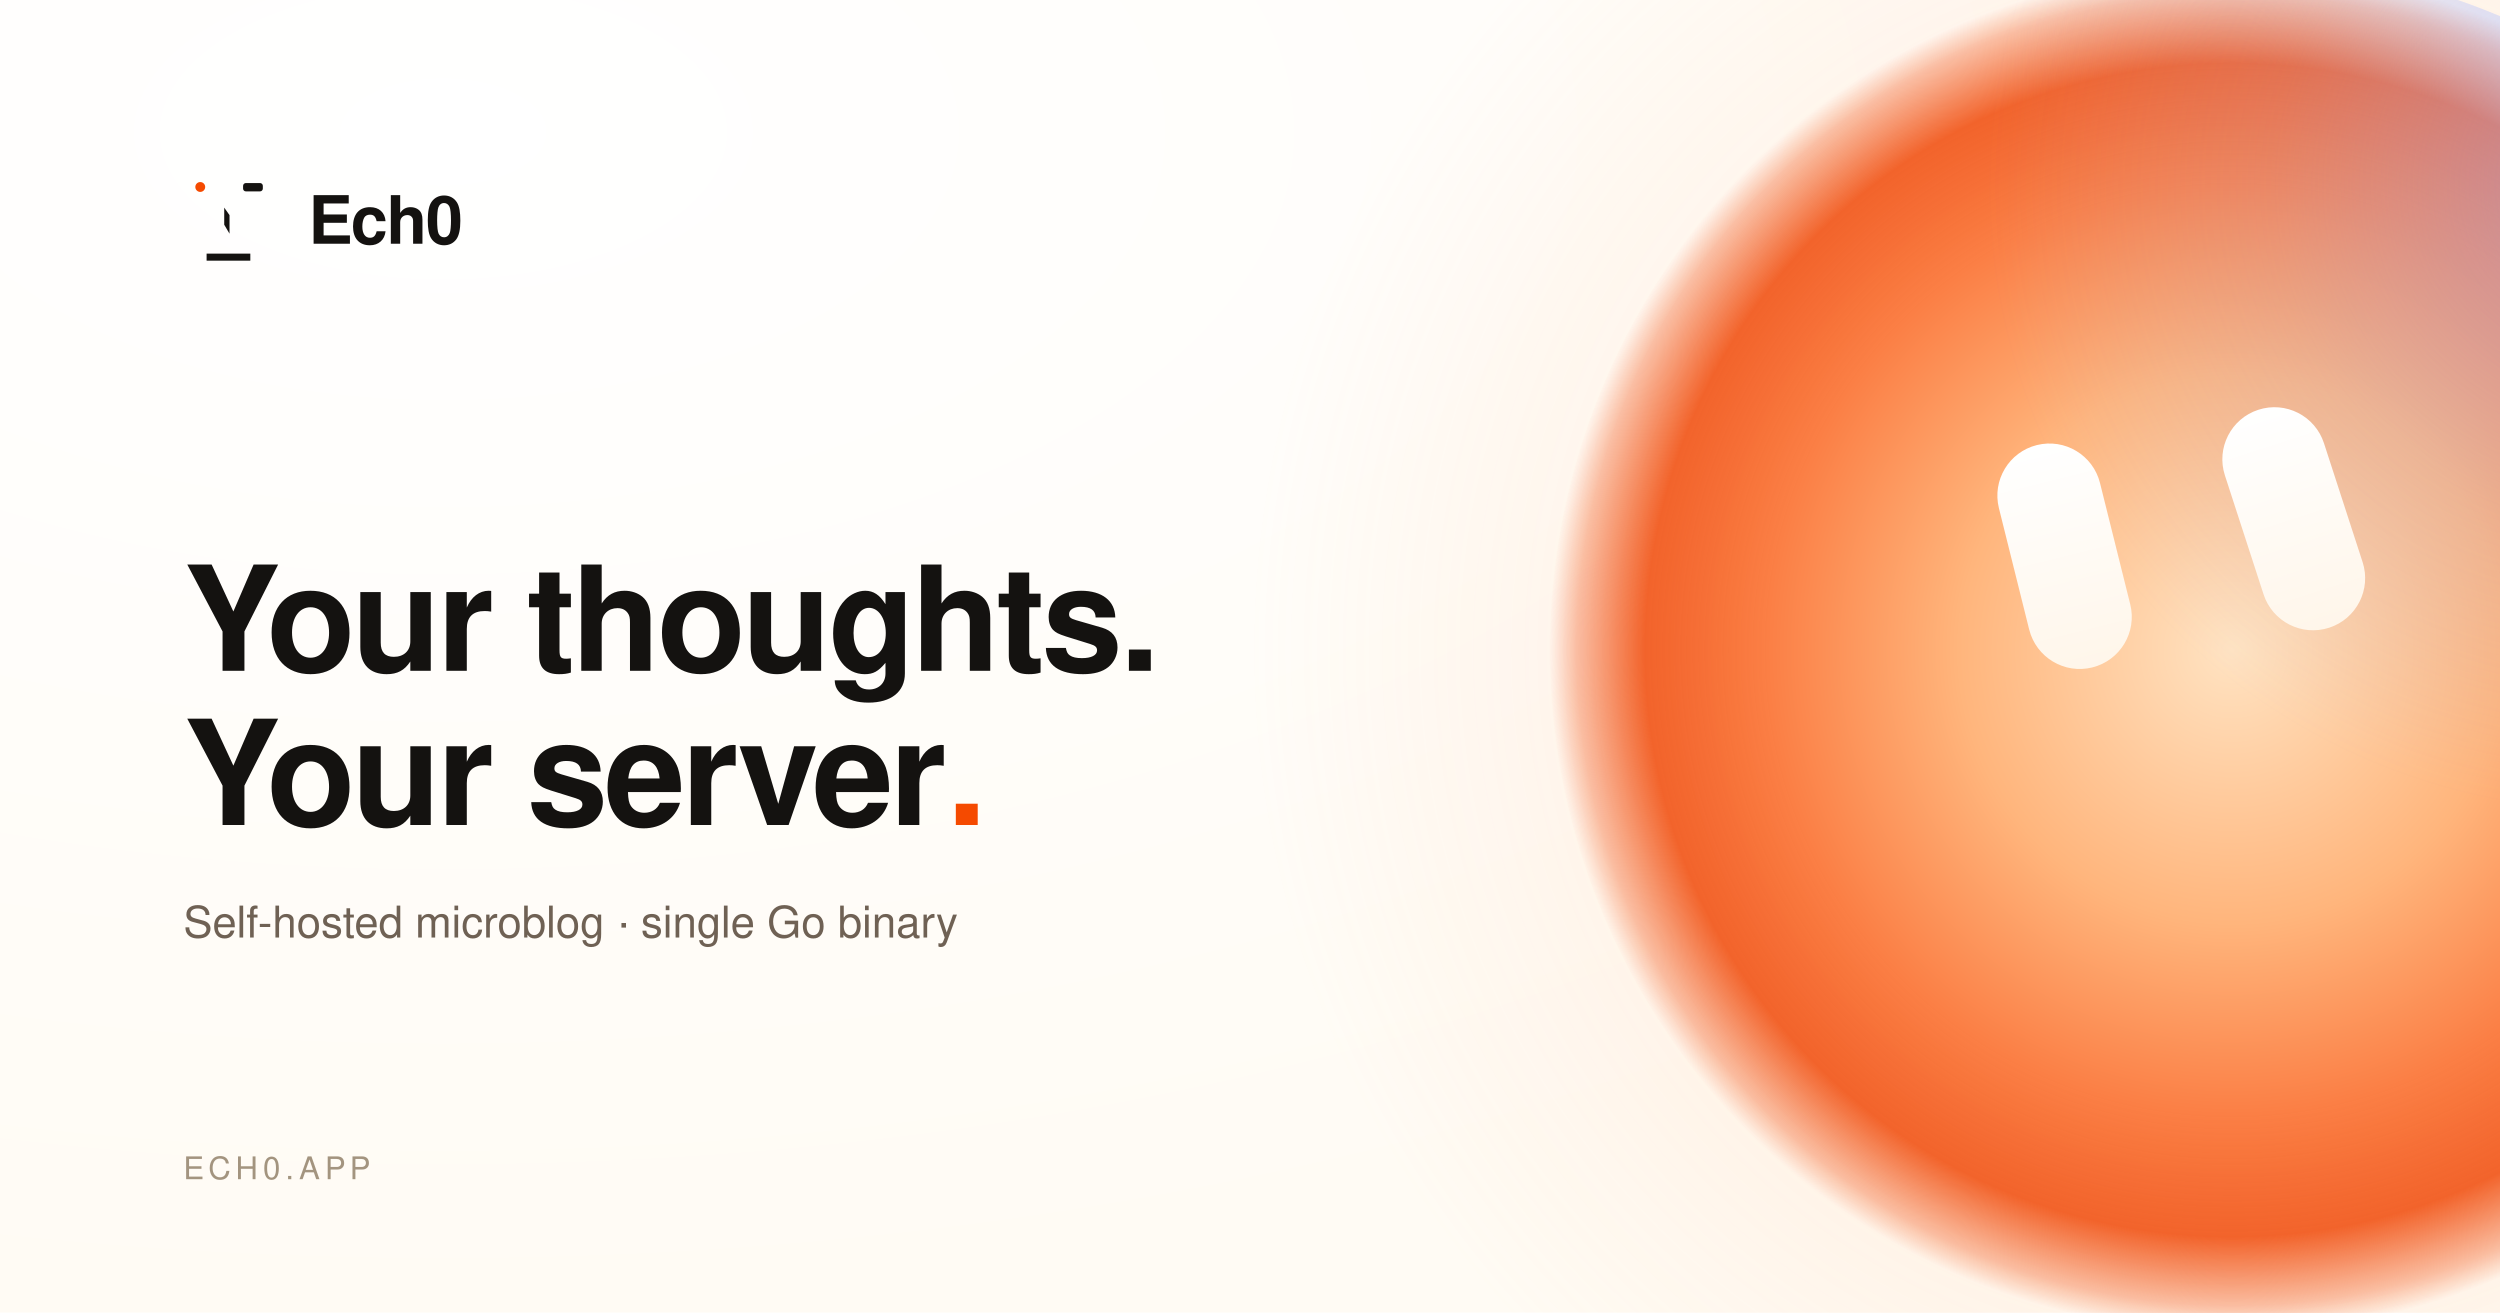
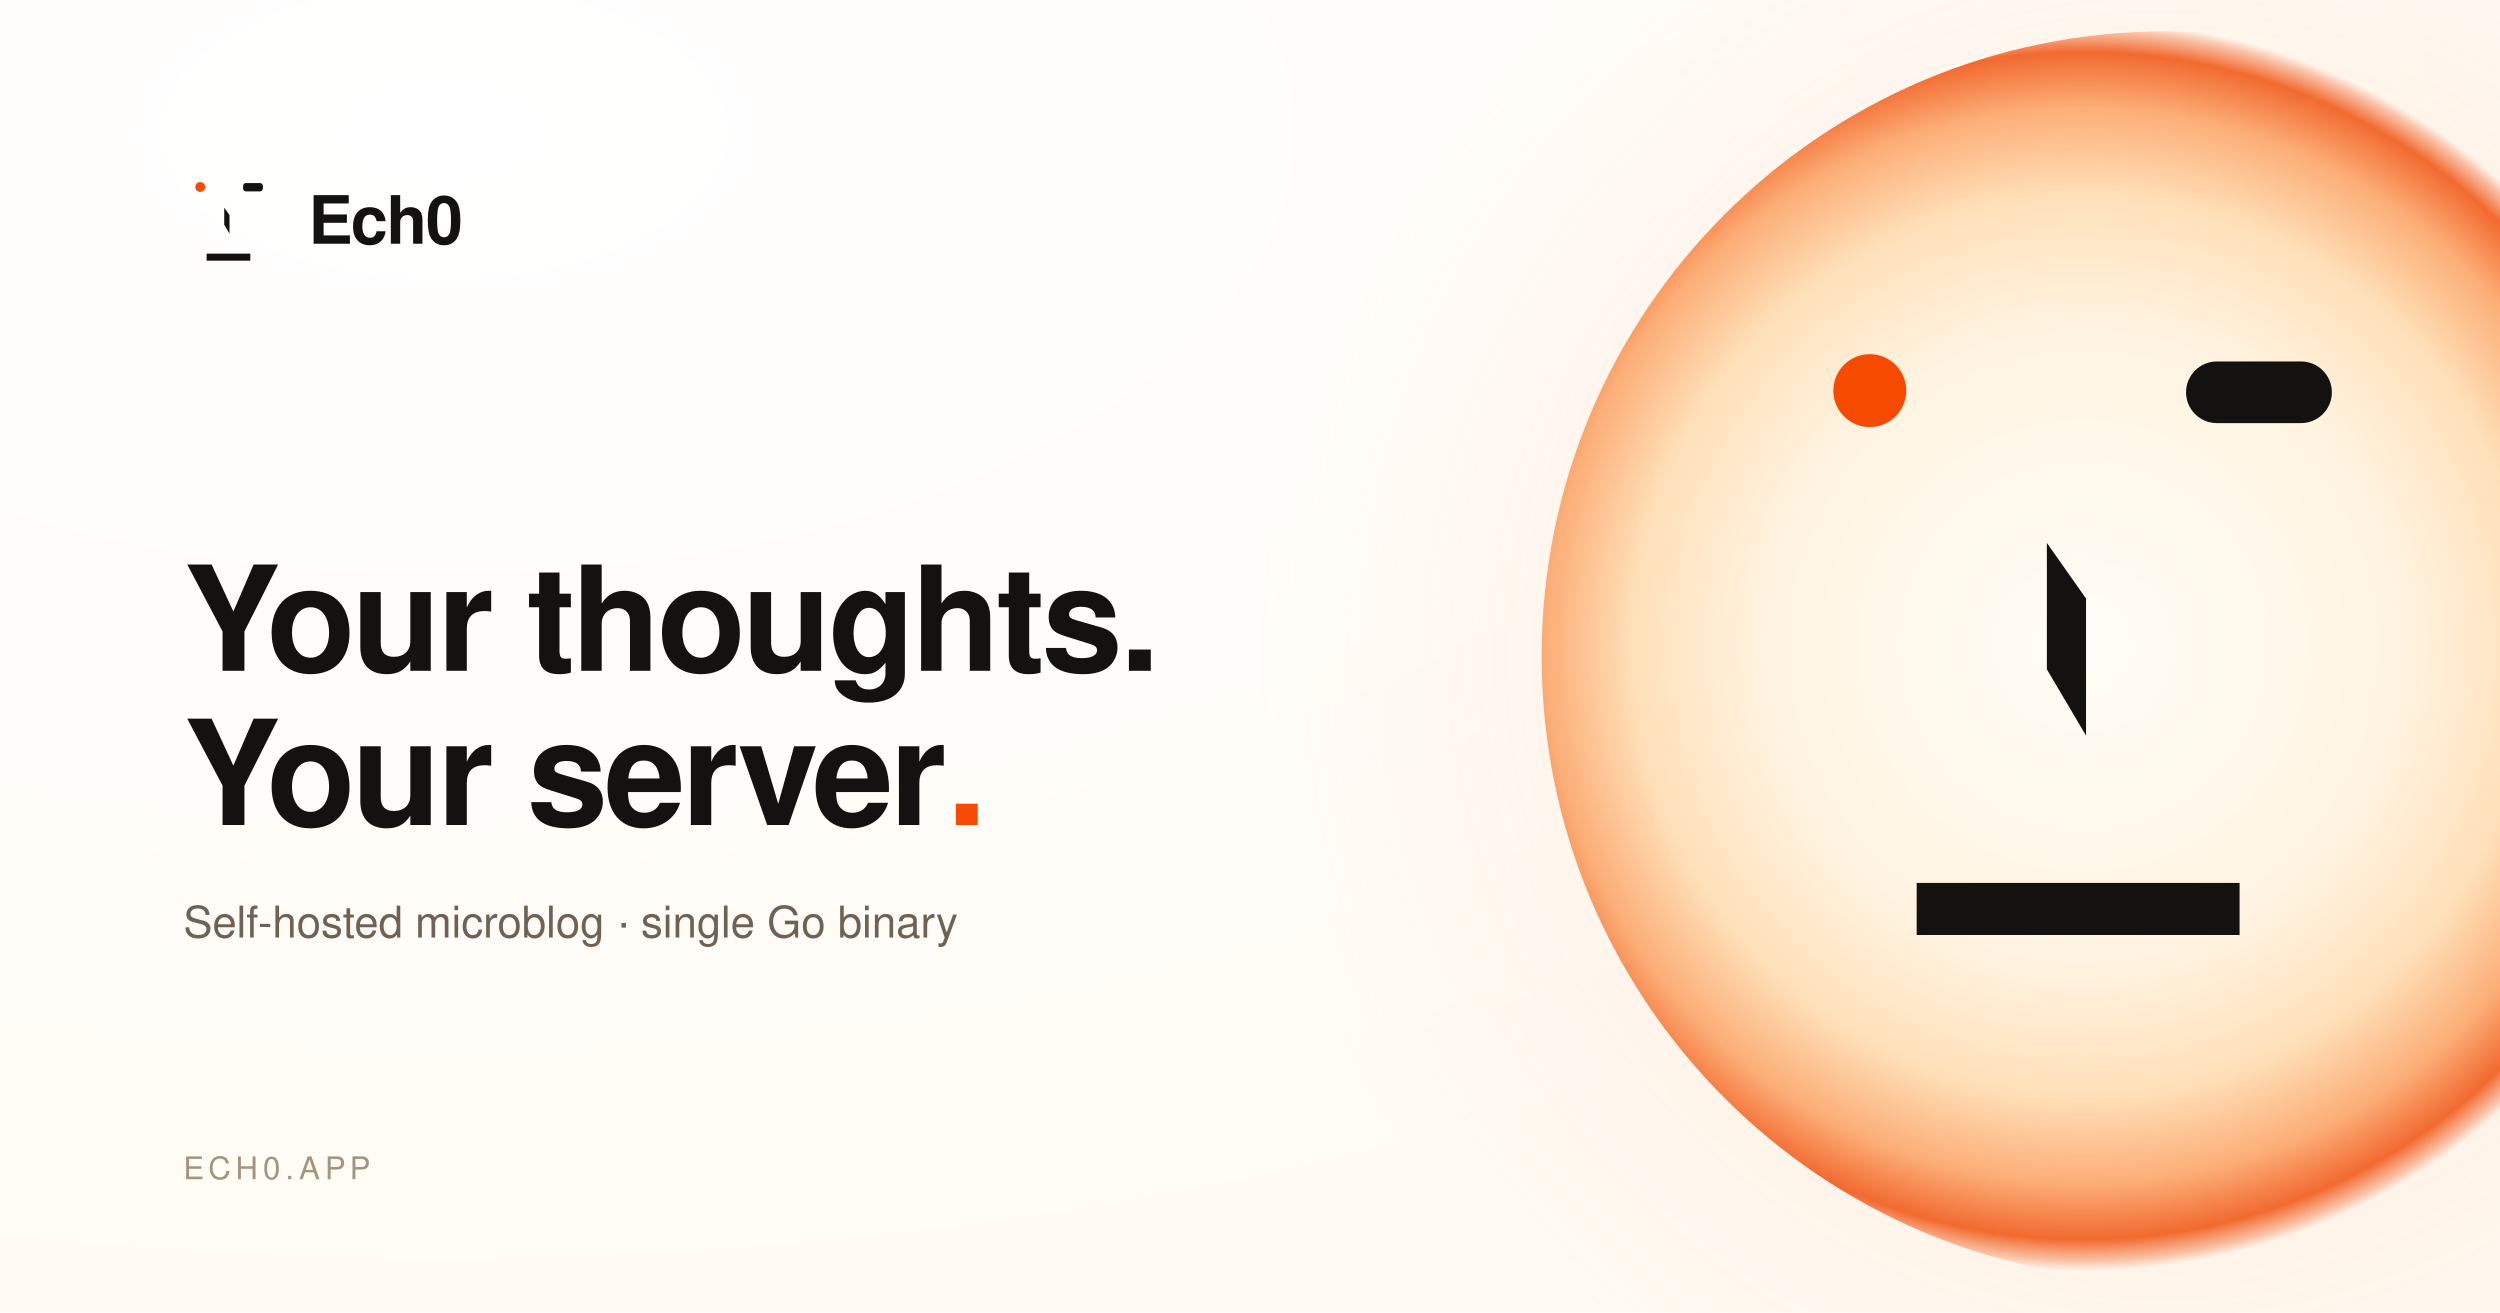
<svg xmlns="http://www.w3.org/2000/svg" width="2400" height="1260" viewBox="0 0 1200 630">
  <defs>
    <radialGradient id="bg" cx="0.18" cy="0.1" r="0.9">
      <stop offset="0" stop-color="#FFFFFF" />
      <stop offset="1" stop-color="#FFFBF4" />
    </radialGradient>
-     <radialGradient id="orb" cx="0.5" cy="0.5" r="0.5">
-       <stop offset="0" stop-color="#FFE3C2" />
-       <stop offset="0.40" stop-color="#FFB57C" />
-       <stop offset="0.68" stop-color="#FB7F45" />
-       <stop offset="0.86" stop-color="#F1571B" stop-opacity="0.92" />
-       <stop offset="0.96" stop-color="#F1571B" stop-opacity="0.35" />
-       <stop offset="1" stop-color="#F1571B" stop-opacity="0" />
-     </radialGradient>
-     <radialGradient id="blush" cx="0.78" cy="0.16" r="0.46">
-       <stop offset="0" stop-color="#9DB2FF" stop-opacity="0.55" />
-       <stop offset="0.55" stop-color="#9DB2FF" stop-opacity="0.18" />
-       <stop offset="1" stop-color="#9DB2FF" stop-opacity="0" />
+     <radialGradient id="orb" gradientUnits="userSpaceOnUse" cx="1000" cy="310" r="300">
+       <stop offset="0" stop-color="#FFFDF7" />
+       <stop offset="0.50" stop-color="#FFF4E2" />
+       <stop offset="0.72" stop-color="#FFE0B9" />
+       <stop offset="0.86" stop-color="#FCAE77" />
+       <stop offset="0.95" stop-color="#F26A30" />
+       <stop offset="0.985" stop-color="#F26A30" stop-opacity="0.35" />
+       <stop offset="1" stop-color="#F26A30" stop-opacity="0" />
    </radialGradient>
    <radialGradient id="glow" cx="0.5" cy="0.5" r="0.5">
-       <stop offset="0" stop-color="#FFB57C" stop-opacity="0.35" />
-       <stop offset="0.6" stop-color="#FFB57C" stop-opacity="0.12" />
-       <stop offset="1" stop-color="#FFB57C" stop-opacity="0" />
+       <stop offset="0" stop-color="#FCAE77" stop-opacity="0.30" />
+       <stop offset="0.6" stop-color="#FCAE77" stop-opacity="0.10" />
+       <stop offset="1" stop-color="#FCAE77" stop-opacity="0" />
    </radialGradient>
-     <linearGradient id="eye" x1="0" y1="0" x2="0" y2="1">
-       <stop offset="0" stop-color="#FFFFFF" />
-       <stop offset="1" stop-color="#FFF6EA" />
-     </linearGradient>
  </defs>
  <rect width="1200" height="630" fill="url(#bg)" />
-   <circle cx="1072" cy="312" r="470" fill="url(#glow)" />
-   <circle cx="1072" cy="312" r="330" fill="url(#orb)" />
-   <circle cx="1072" cy="312" r="330" fill="url(#blush)" />
-   <g transform="rotate(-14 991 267)">
-     <rect x="966" y="212" width="50" height="110" rx="25" fill="url(#eye)" />
-   </g>
-   <g transform="rotate(-18 1101 249)">
-     <rect x="1076" y="194" width="50" height="110" rx="25" fill="url(#eye)" />
-   </g>
+   <circle cx="1040" cy="315" r="440" fill="url(#glow)" />
+   <circle cx="1040" cy="315" r="300" fill="url(#orb)" />
+   <circle cx="897.5" cy="187.5" r="17.5" fill="#F54A00" />
+   <rect x="1049.3" y="173.5" width="70" height="29.6" rx="14.8" fill="#141210" />
+   <path d="M982.5 260.6 L1001.3 287.3 L1001.3 353.1 L982.5 321.3 Z" fill="#141210" />
+   <rect x="920" y="423.8" width="155" height="25" fill="#141210" />
  <g transform="translate(88 84)">
    <svg width="44" height="44" viewBox="100 68 228 260">
      <circle cx="132" cy="102" r="14" fill="#F54A00" />
      <path d="M261.448 114.512C257.029 114.513 253.447 110.931 253.448 106.512L253.45 98.798C253.451 94.381 257.033 90.799 261.451 90.798L301.505 90.788C305.924 90.787 309.505 94.369 309.504 98.788L309.502 106.502C309.501 110.919 305.919 114.501 301.502 114.502L261.448 114.512Z" fill="#141210" />
      <path d="M199.965 160.5L215 181.845L215 234.5L199.965 209L199.965 160.5Z" fill="#141210" />
      <rect x="150" y="291" width="124" height="20" fill="#141210" />
    </svg>
  </g>
  <text x="148" y="117" font-family="'Avenir Next','SF Pro Display',Helvetica,Arial,sans-serif" font-size="32" font-weight="700" letter-spacing="-0.6" fill="#141210">Ech0</text>
  <text x="88" y="322" font-family="'Avenir Next','SF Pro Display',Helvetica,Arial,sans-serif" font-size="70" font-weight="700" letter-spacing="-1.8" fill="#141210">Your thoughts.</text>
  <text x="88" y="396" font-family="'Avenir Next','SF Pro Display',Helvetica,Arial,sans-serif" font-size="70" font-weight="700" letter-spacing="-1.8" fill="#141210">Your server<tspan fill="#F54A00">.</tspan>
  </text>
  <text x="88" y="450" font-family="'Avenir Next','SF Pro Text',Helvetica,Arial,sans-serif" font-size="21" fill="#6f6154">Self-hosted microblog · single Go binary</text>
  <text x="88" y="566" font-family="'Avenir Next','SF Pro Text',Helvetica,Arial,sans-serif" font-size="15" letter-spacing="2.4" fill="#a3947f">ECH0.APP</text>
</svg>
